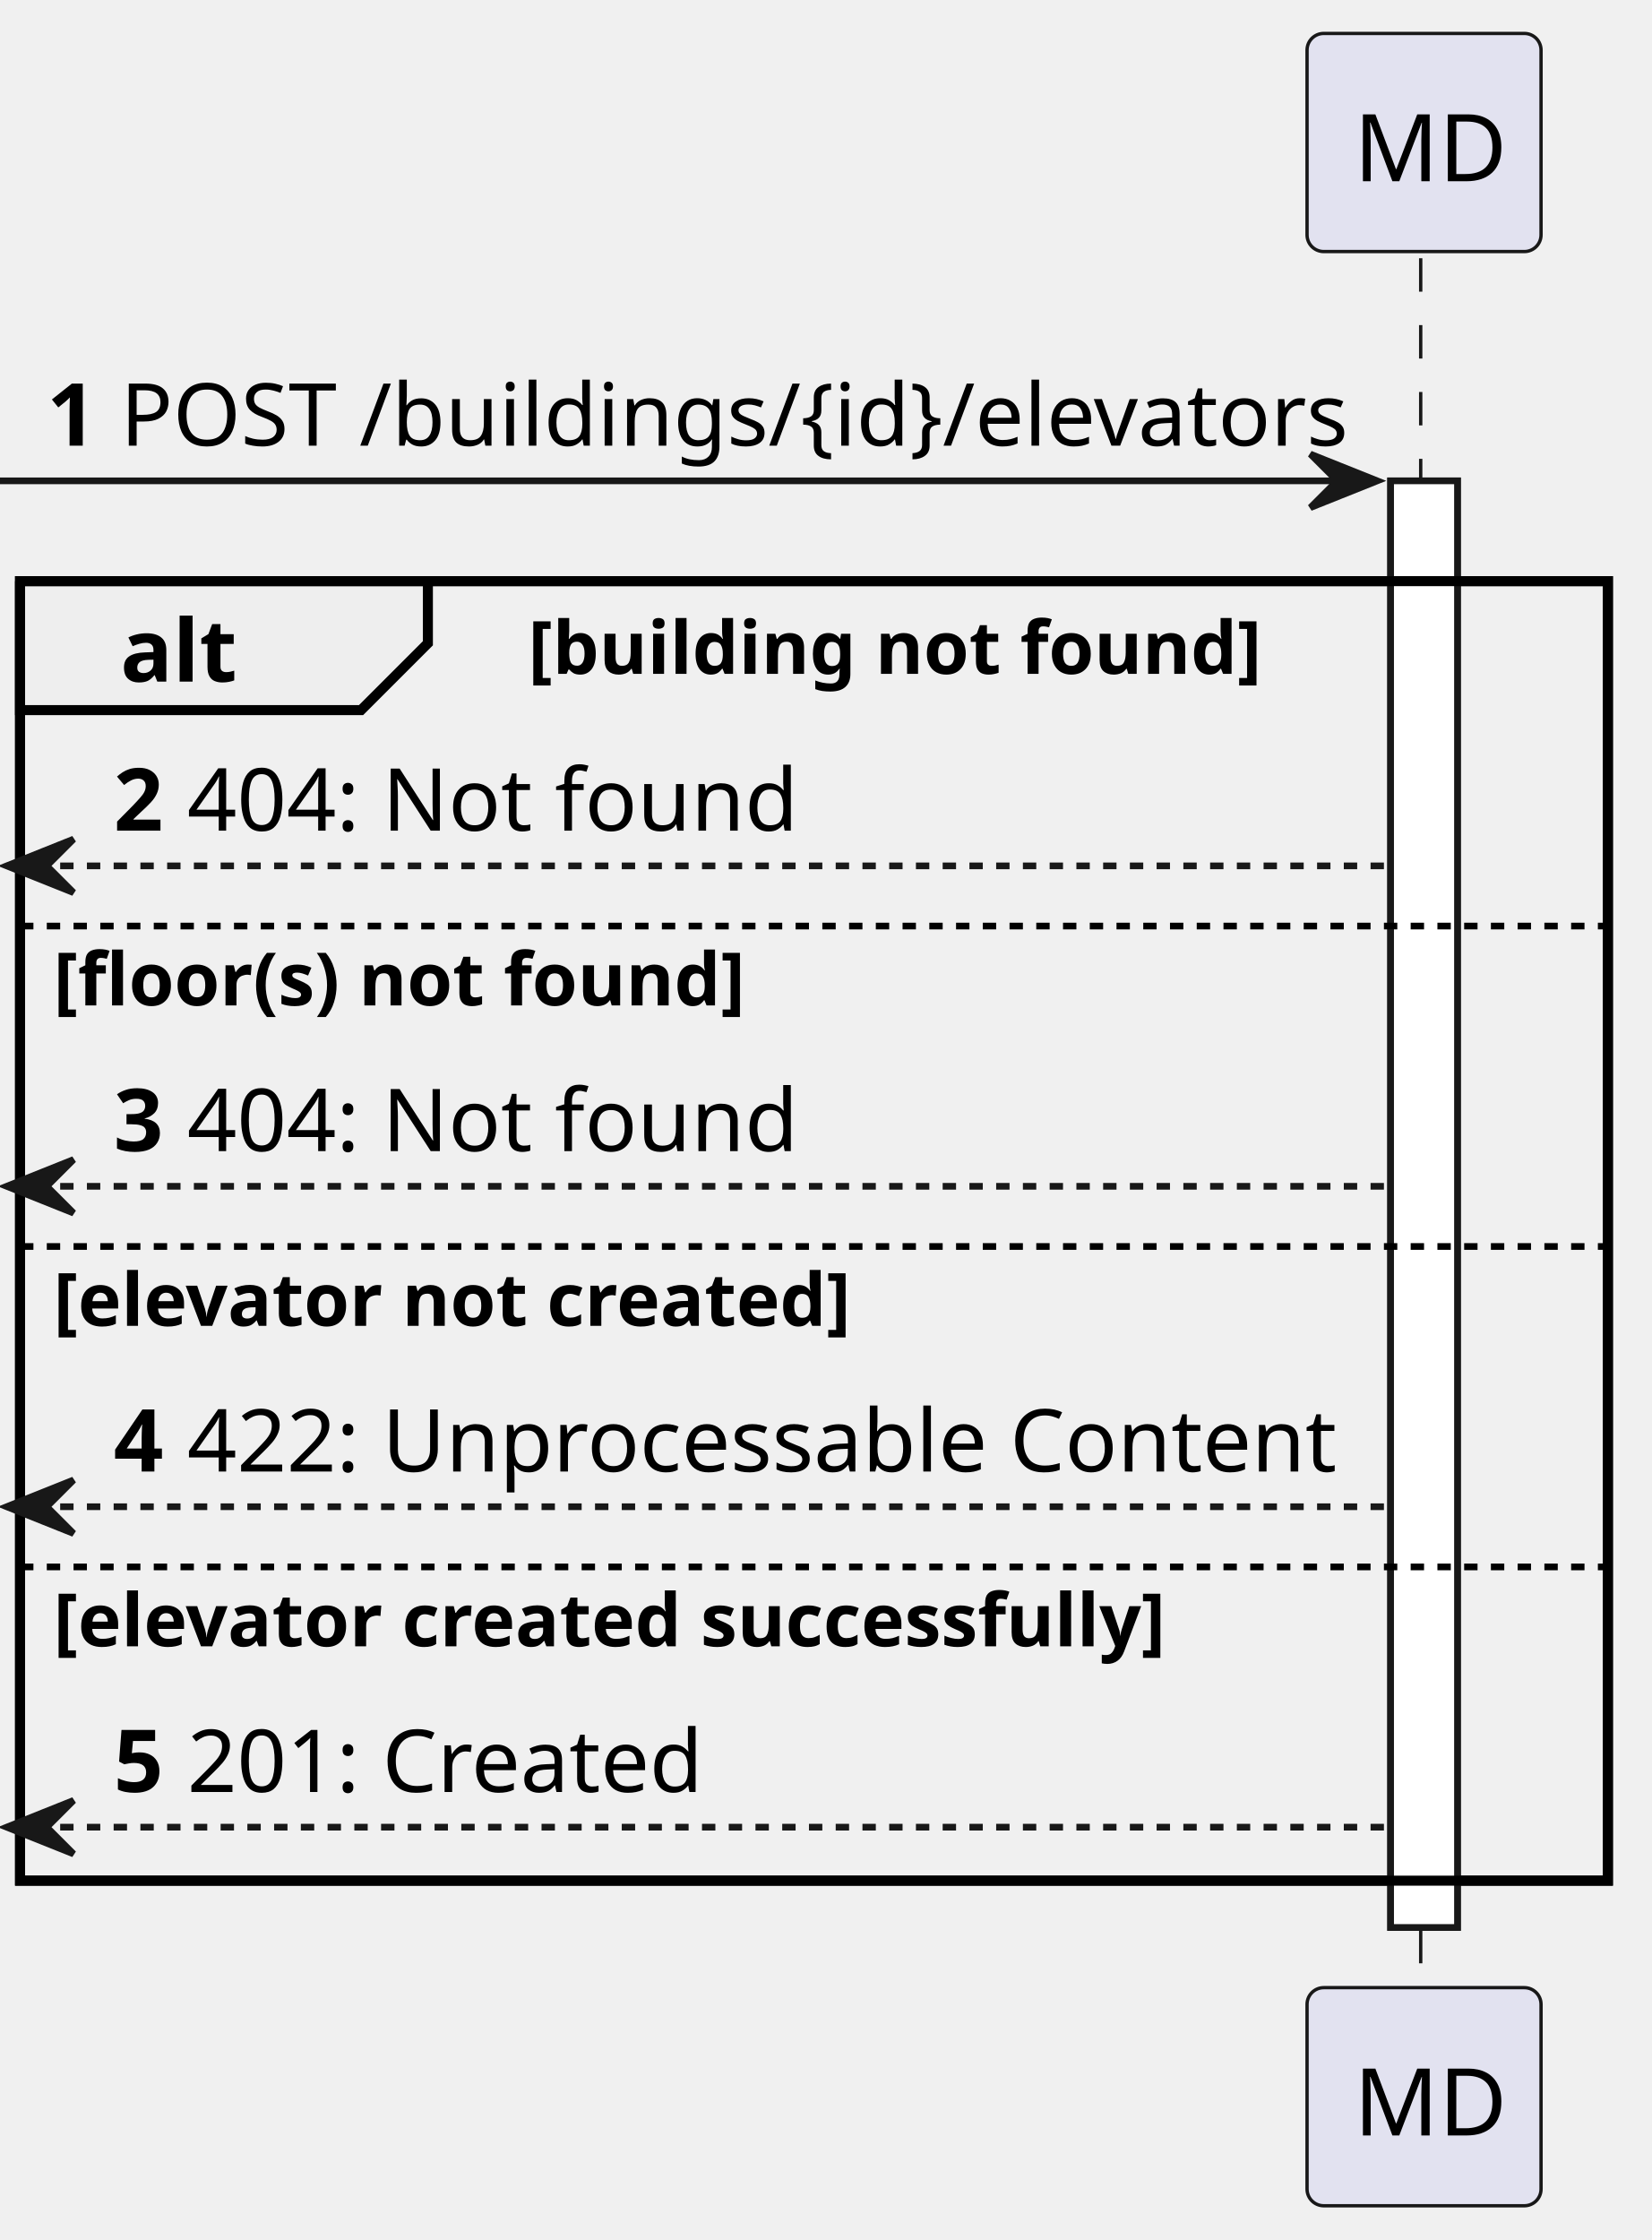
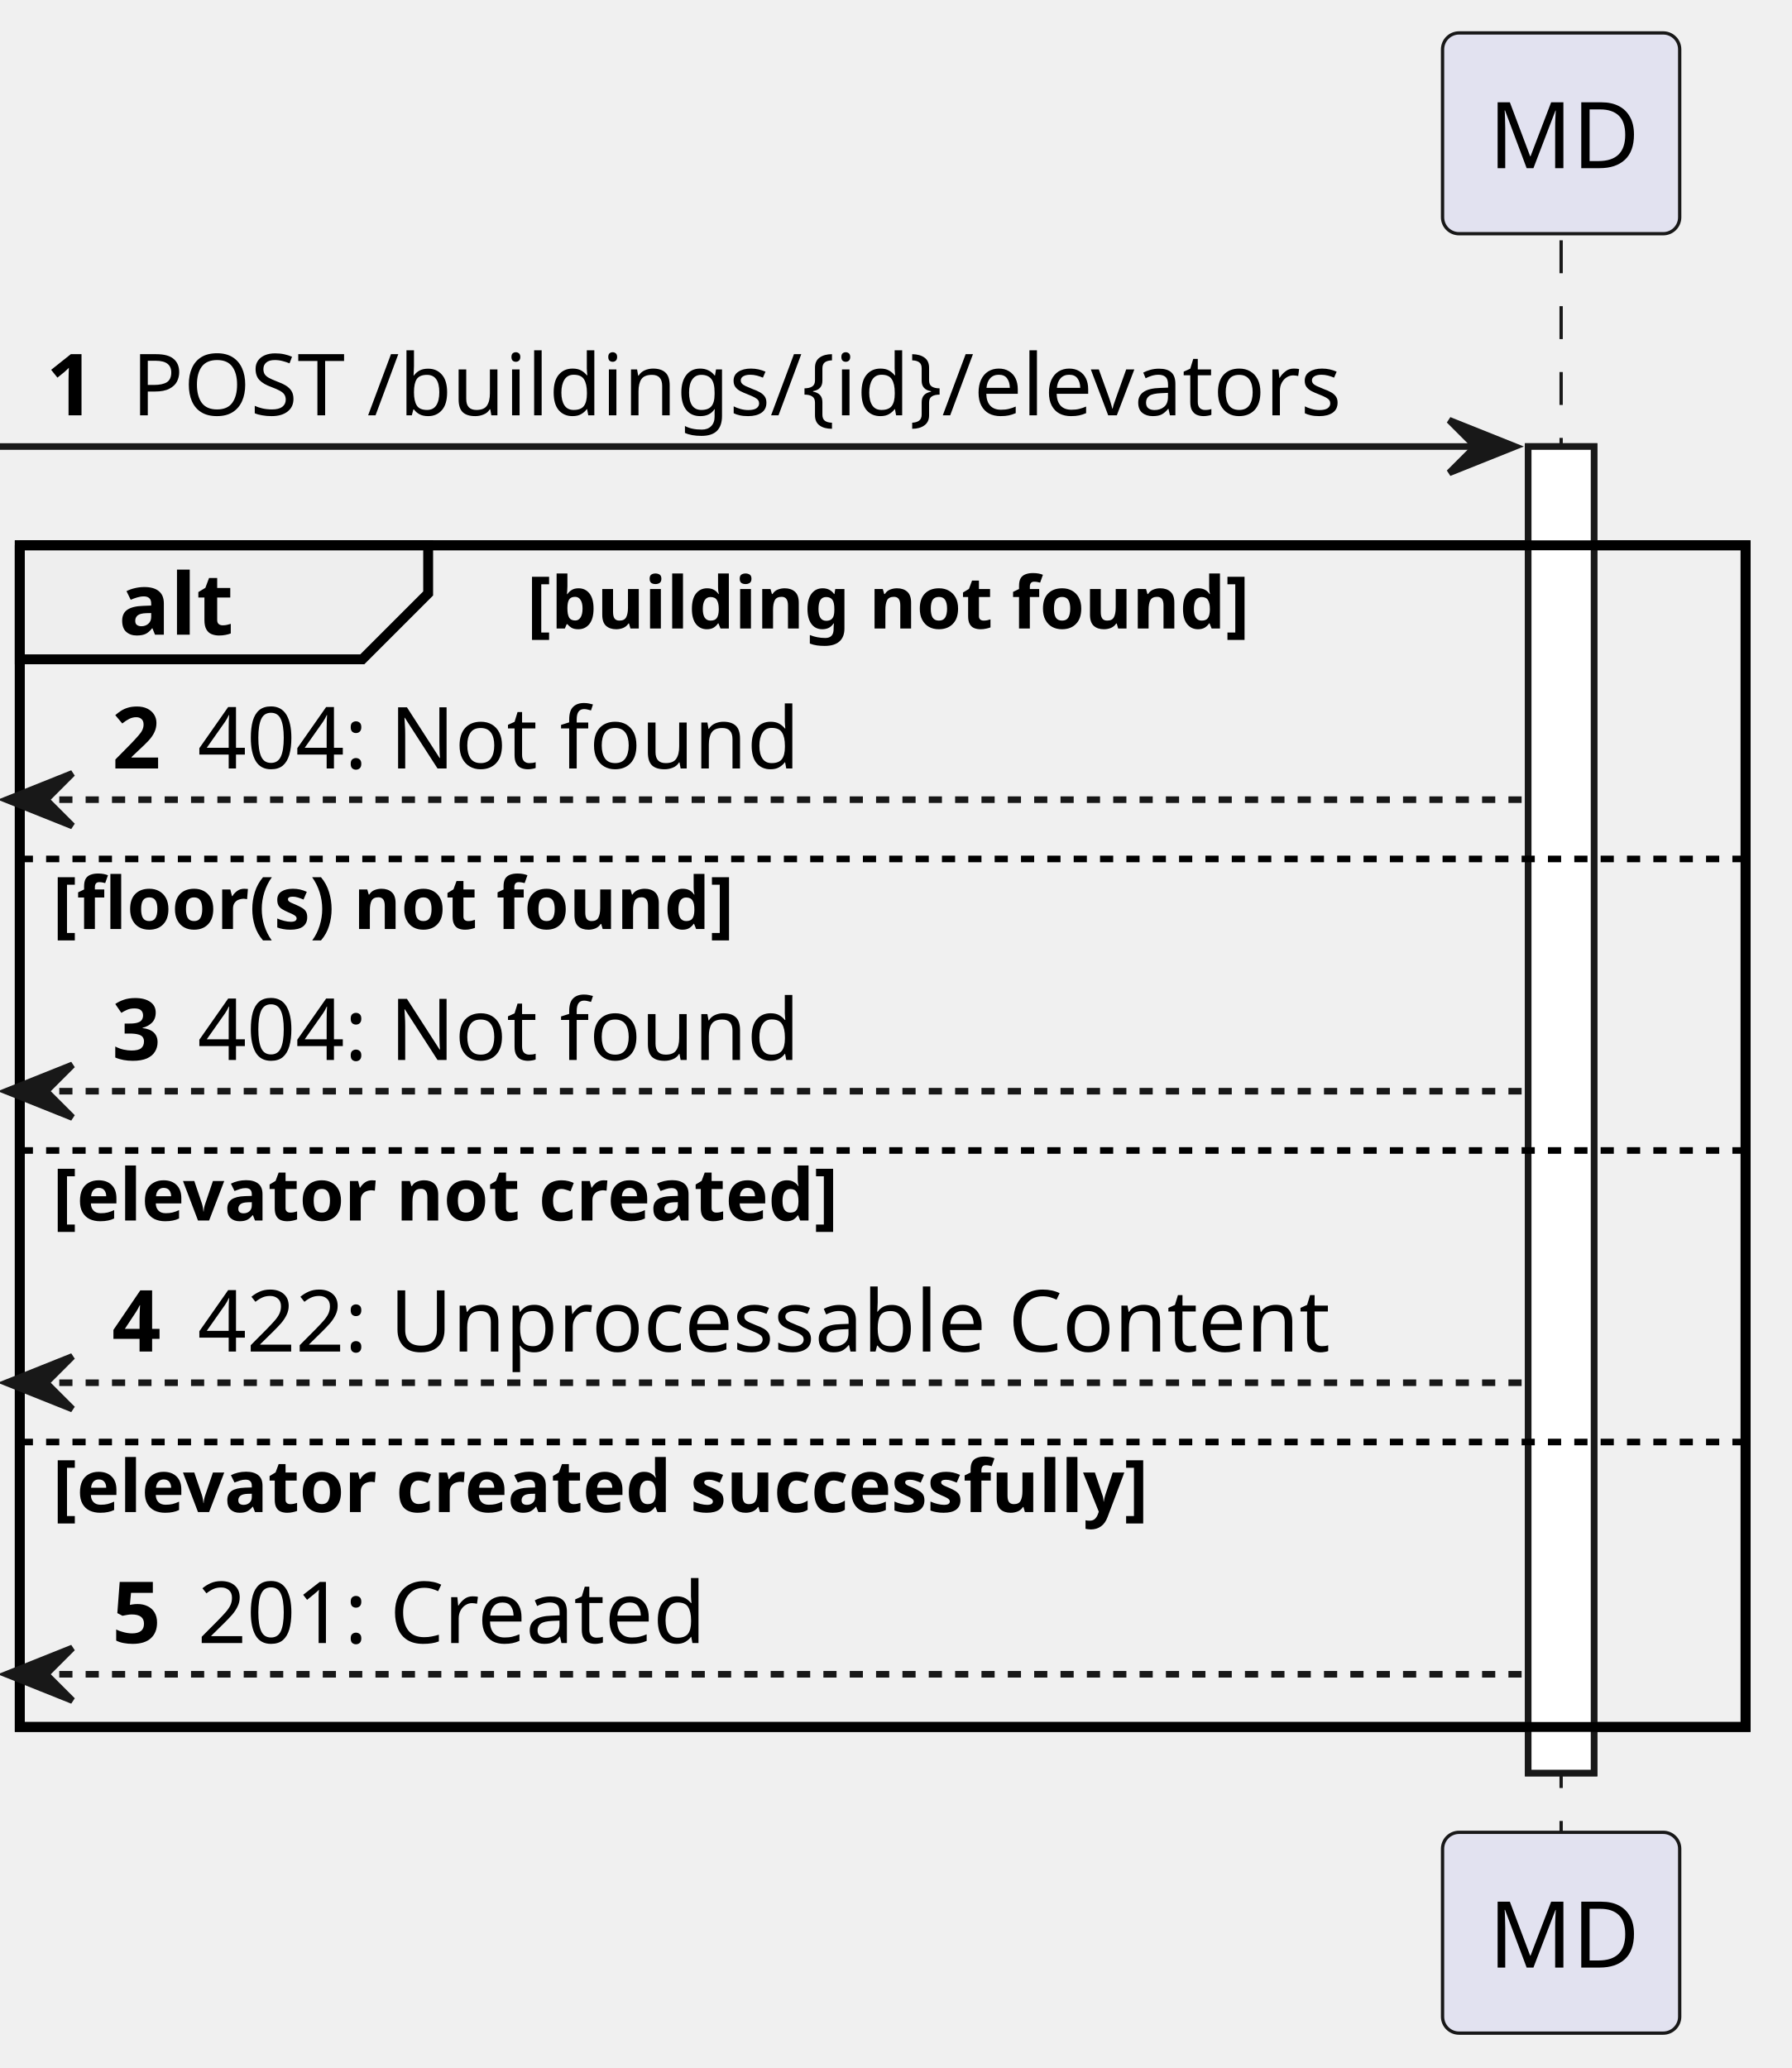
- <svg xmlns="http://www.w3.org/2000/svg" contentStyleType="text/css" height="335px" preserveAspectRatio="none" style="width:247px;height:335px;background:#FFFFFF;" version="1.1" viewBox="0 0 247 335" width="247px" zoomAndPan="magnify">
+ <svg xmlns="http://www.w3.org/2000/svg" contentStyleType="text/css" height="314px" preserveAspectRatio="none" style="width:272px;height:314px;background:#FFFFFF;" version="1.1" viewBox="0 0 272 314" width="272px" zoomAndPan="magnify">
  <defs />
  <g>
-     <rect fill="#FFFFFF" height="216.348" style="stroke:#181818;stroke-width:1.0;" width="10" x="208" y="71.912" />
-     <rect fill="none" height="194.348" style="stroke:#000000;stroke-width:1.5;" width="237.5" x="3" y="86.912" />
-     <line style="stroke:#181818;stroke-width:0.5;stroke-dasharray:5.0,5.0;" x1="212.5" x2="212.5" y1="38.621" y2="298.26" />
-     <rect fill="#E2E2F0" height="32.621" rx="2.5" ry="2.5" style="stroke:#181818;stroke-width:0.5;" width="35" x="195.5" y="5" />
-     <text fill="#000000" font-family="sans-serif" font-size="14" lengthAdjust="spacing" textLength="21" x="202.5" y="27.107">MD</text>
-     <rect fill="#E2E2F0" height="32.621" rx="2.5" ry="2.5" style="stroke:#181818;stroke-width:0.5;" width="35" x="195.5" y="297.26" />
-     <text fill="#000000" font-family="sans-serif" font-size="14" lengthAdjust="spacing" textLength="21" x="202.5" y="319.367">MD</text>
-     <rect fill="#FFFFFF" height="216.348" style="stroke:#181818;stroke-width:1.0;" width="10" x="208" y="71.912" />
-     <polygon fill="#181818" points="196,67.912,206,71.912,196,75.912,200,71.912" style="stroke:#181818;stroke-width:1.0;" />
-     <line style="stroke:#181818;stroke-width:1.0;" x1="0" x2="202" y1="71.912" y2="71.912" />
-     <text fill="#000000" font-family="sans-serif" font-size="13" font-weight="bold" lengthAdjust="spacing" textLength="7" x="7" y="66.649">1</text>
-     <text fill="#000000" font-family="sans-serif" font-size="13" lengthAdjust="spacing" textLength="171" x="18" y="66.649">POST /buildings/{id}/elevators</text>
-     <path d="M3,86.912 L64,86.912 L64,96.203 L54,106.203 L3,106.203 L3,86.912 " fill="#EEEEEE" style="stroke:#000000;stroke-width:1.5;" />
-     <rect fill="none" height="194.348" style="stroke:#000000;stroke-width:1.5;" width="237.5" x="3" y="86.912" />
-     <text fill="#000000" font-family="sans-serif" font-size="13" font-weight="bold" lengthAdjust="spacing" textLength="16" x="18" y="101.94">alt</text>
-     <text fill="#000000" font-family="sans-serif" font-size="11" font-weight="bold" lengthAdjust="spacing" textLength="108" x="79" y="100.782">[building not found]</text>
-     <polygon fill="#181818" points="11,125.494,1,129.494,11,133.494,7,129.494" style="stroke:#181818;stroke-width:1.0;" />
-     <line style="stroke:#181818;stroke-width:1.0;stroke-dasharray:2.0,2.0;" x1="5" x2="207" y1="129.494" y2="129.494" />
-     <text fill="#000000" font-family="sans-serif" font-size="13" font-weight="bold" lengthAdjust="spacing" textLength="7" x="17" y="124.231">2</text>
-     <text fill="#000000" font-family="sans-serif" font-size="13" lengthAdjust="spacing" textLength="84" x="28" y="124.231">404: Not found</text>
-     <line style="stroke:#000000;stroke-width:1.0;stroke-dasharray:2.0,2.0;" x1="3" x2="240.5" y1="138.494" y2="138.494" />
-     <text fill="#000000" font-family="sans-serif" font-size="11" font-weight="bold" lengthAdjust="spacing" textLength="105" x="8" y="150.364">[floor(s) not found]</text>
-     <polygon fill="#181818" points="11,173.416,1,177.416,11,181.416,7,177.416" style="stroke:#181818;stroke-width:1.0;" />
-     <line style="stroke:#181818;stroke-width:1.0;stroke-dasharray:2.0,2.0;" x1="5" x2="207" y1="177.416" y2="177.416" />
-     <text fill="#000000" font-family="sans-serif" font-size="13" font-weight="bold" lengthAdjust="spacing" textLength="7" x="17" y="172.153">3</text>
-     <text fill="#000000" font-family="sans-serif" font-size="13" lengthAdjust="spacing" textLength="84" x="28" y="172.153">404: Not found</text>
-     <line style="stroke:#000000;stroke-width:1.0;stroke-dasharray:2.0,2.0;" x1="3" x2="240.5" y1="186.416" y2="186.416" />
-     <text fill="#000000" font-family="sans-serif" font-size="11" font-weight="bold" lengthAdjust="spacing" textLength="119" x="8" y="198.286">[elevator not created]</text>
-     <polygon fill="#181818" points="11,221.338,1,225.338,11,229.338,7,225.338" style="stroke:#181818;stroke-width:1.0;" />
-     <line style="stroke:#181818;stroke-width:1.0;stroke-dasharray:2.0,2.0;" x1="5" x2="207" y1="225.338" y2="225.338" />
-     <text fill="#000000" font-family="sans-serif" font-size="13" font-weight="bold" lengthAdjust="spacing" textLength="7" x="17" y="220.075">4</text>
-     <text fill="#000000" font-family="sans-serif" font-size="13" lengthAdjust="spacing" textLength="164" x="28" y="220.075">422: Unprocessable Content</text>
-     <line style="stroke:#000000;stroke-width:1.0;stroke-dasharray:2.0,2.0;" x1="3" x2="240.5" y1="234.338" y2="234.338" />
-     <text fill="#000000" font-family="sans-serif" font-size="11" font-weight="bold" lengthAdjust="spacing" textLength="171" x="8" y="246.208">[elevator created successfully]</text>
-     <polygon fill="#181818" points="11,269.26,1,273.26,11,277.26,7,273.26" style="stroke:#181818;stroke-width:1.0;" />
-     <line style="stroke:#181818;stroke-width:1.0;stroke-dasharray:2.0,2.0;" x1="5" x2="207" y1="273.26" y2="273.26" />
-     <text fill="#000000" font-family="sans-serif" font-size="13" font-weight="bold" lengthAdjust="spacing" textLength="7" x="17" y="267.997">5</text>
-     <text fill="#000000" font-family="sans-serif" font-size="13" lengthAdjust="spacing" textLength="74" x="28" y="267.997">201: Created</text>
+     <rect fill="#FFFFFF" height="201.418" style="stroke:#181818;stroke-width:1.0;" width="10" x="232" y="67.799" />
+     <rect fill="none" height="179.418" style="stroke:#000000;stroke-width:1.5;" width="262" x="3" y="82.799" />
+     <line style="stroke:#181818;stroke-width:0.5;stroke-dasharray:5.0,5.0;" x1="237" x2="237" y1="36.488" y2="279.217" />
+     <rect fill="#E2E2F0" height="30.488" rx="2.5" ry="2.5" style="stroke:#181818;stroke-width:0.5;" width="36" x="219" y="5" />
+     <text fill="#000000" font-family="sans-serif" font-size="14" lengthAdjust="spacing" textLength="22" x="226" y="25.535">MD</text>
+     <rect fill="#E2E2F0" height="30.488" rx="2.5" ry="2.5" style="stroke:#181818;stroke-width:0.5;" width="36" x="219" y="278.217" />
+     <text fill="#000000" font-family="sans-serif" font-size="14" lengthAdjust="spacing" textLength="22" x="226" y="298.752">MD</text>
+     <rect fill="#FFFFFF" height="201.418" style="stroke:#181818;stroke-width:1.0;" width="10" x="232" y="67.799" />
+     <polygon fill="#181818" points="220,63.799,230,67.799,220,71.799,224,67.799" style="stroke:#181818;stroke-width:1.0;" />
+     <line style="stroke:#181818;stroke-width:1.0;" x1="0" x2="226" y1="67.799" y2="67.799" />
+     <text fill="#000000" font-family="sans-serif" font-size="13" font-weight="bold" lengthAdjust="spacing" textLength="9" x="7" y="63.057">1</text>
+     <text fill="#000000" font-family="sans-serif" font-size="13" lengthAdjust="spacing" textLength="193" x="20" y="63.057">POST /buildings/{id}/elevators</text>
+     <path d="M3,82.799 L65,82.799 L65,90.109 L55,100.109 L3,100.109 L3,82.799 " fill="#EEEEEE" style="stroke:#000000;stroke-width:1.5;" />
+     <rect fill="none" height="179.418" style="stroke:#000000;stroke-width:1.5;" width="262" x="3" y="82.799" />
+     <text fill="#000000" font-family="sans-serif" font-size="13" font-weight="bold" lengthAdjust="spacing" textLength="17" x="18" y="96.367">alt</text>
+     <text fill="#000000" font-family="sans-serif" font-size="11" font-weight="bold" lengthAdjust="spacing" textLength="114" x="80" y="95.434">[building not found]</text>
+     <polygon fill="#181818" points="11,117.42,1,121.42,11,125.42,7,121.42" style="stroke:#181818;stroke-width:1.0;" />
+     <line style="stroke:#181818;stroke-width:1.0;stroke-dasharray:2.0,2.0;" x1="5" x2="231" y1="121.42" y2="121.42" />
+     <text fill="#000000" font-family="sans-serif" font-size="13" font-weight="bold" lengthAdjust="spacing" textLength="9" x="17" y="116.678">2</text>
+     <text fill="#000000" font-family="sans-serif" font-size="13" lengthAdjust="spacing" textLength="96" x="30" y="116.678">404: Not found</text>
+     <line style="stroke:#000000;stroke-width:1.0;stroke-dasharray:2.0,2.0;" x1="3" x2="265" y1="130.42" y2="130.42" />
+     <text fill="#000000" font-family="sans-serif" font-size="11" font-weight="bold" lengthAdjust="spacing" textLength="109" x="8" y="141.055">[floor(s) not found]</text>
+     <polygon fill="#181818" points="11,161.685,1,165.685,11,169.685,7,165.685" style="stroke:#181818;stroke-width:1.0;" />
+     <line style="stroke:#181818;stroke-width:1.0;stroke-dasharray:2.0,2.0;" x1="5" x2="231" y1="165.685" y2="165.685" />
+     <text fill="#000000" font-family="sans-serif" font-size="13" font-weight="bold" lengthAdjust="spacing" textLength="9" x="17" y="160.943">3</text>
+     <text fill="#000000" font-family="sans-serif" font-size="13" lengthAdjust="spacing" textLength="96" x="30" y="160.943">404: Not found</text>
+     <line style="stroke:#000000;stroke-width:1.0;stroke-dasharray:2.0,2.0;" x1="3" x2="265" y1="174.685" y2="174.685" />
+     <text fill="#000000" font-family="sans-serif" font-size="11" font-weight="bold" lengthAdjust="spacing" textLength="119" x="8" y="185.32">[elevator not created]</text>
+     <polygon fill="#181818" points="11,205.951,1,209.951,11,213.951,7,209.951" style="stroke:#181818;stroke-width:1.0;" />
+     <line style="stroke:#181818;stroke-width:1.0;stroke-dasharray:2.0,2.0;" x1="5" x2="231" y1="209.951" y2="209.951" />
+     <text fill="#000000" font-family="sans-serif" font-size="13" font-weight="bold" lengthAdjust="spacing" textLength="9" x="17" y="205.209">4</text>
+     <text fill="#000000" font-family="sans-serif" font-size="13" lengthAdjust="spacing" textLength="178" x="30" y="205.209">422: Unprocessable Content</text>
+     <line style="stroke:#000000;stroke-width:1.0;stroke-dasharray:2.0,2.0;" x1="3" x2="265" y1="218.951" y2="218.951" />
+     <text fill="#000000" font-family="sans-serif" font-size="11" font-weight="bold" lengthAdjust="spacing" textLength="170" x="8" y="229.586">[elevator created successfully]</text>
+     <polygon fill="#181818" points="11,250.217,1,254.217,11,258.217,7,254.217" style="stroke:#181818;stroke-width:1.0;" />
+     <line style="stroke:#181818;stroke-width:1.0;stroke-dasharray:2.0,2.0;" x1="5" x2="231" y1="254.217" y2="254.217" />
+     <text fill="#000000" font-family="sans-serif" font-size="13" font-weight="bold" lengthAdjust="spacing" textLength="9" x="17" y="249.475">5</text>
+     <text fill="#000000" font-family="sans-serif" font-size="13" lengthAdjust="spacing" textLength="80" x="30" y="249.475">201: Created</text>
  </g>
</svg>
